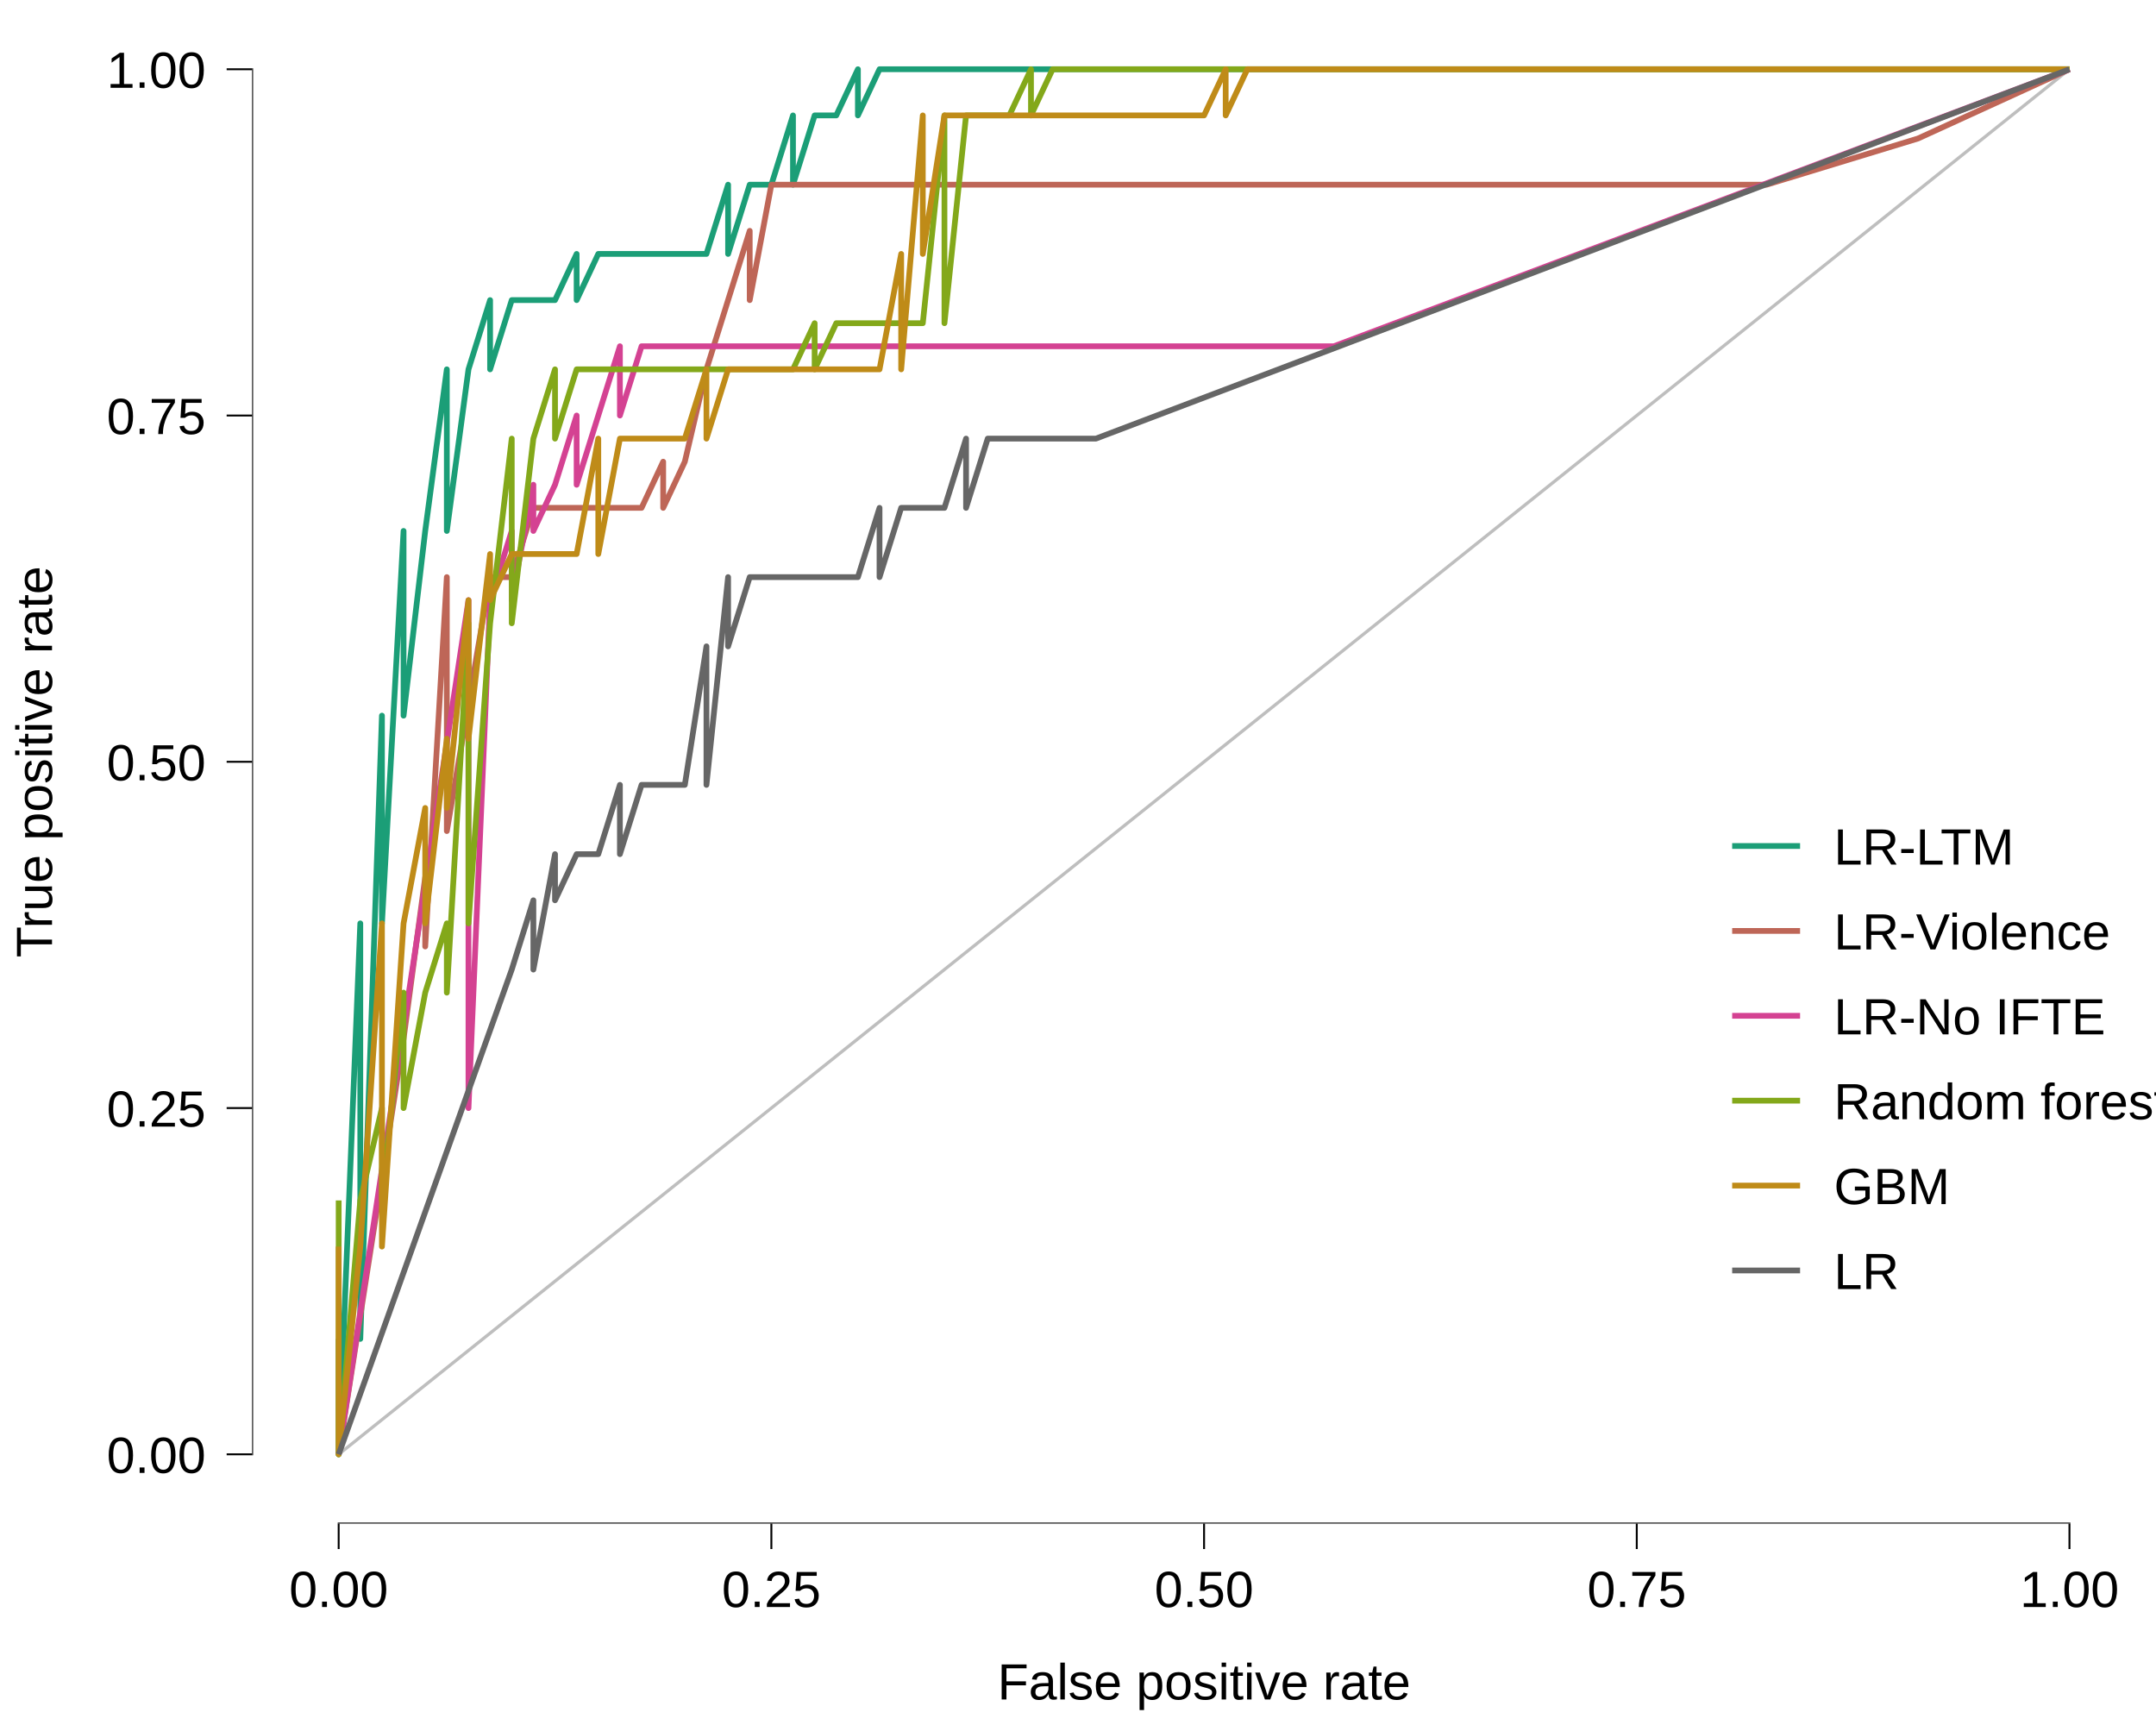
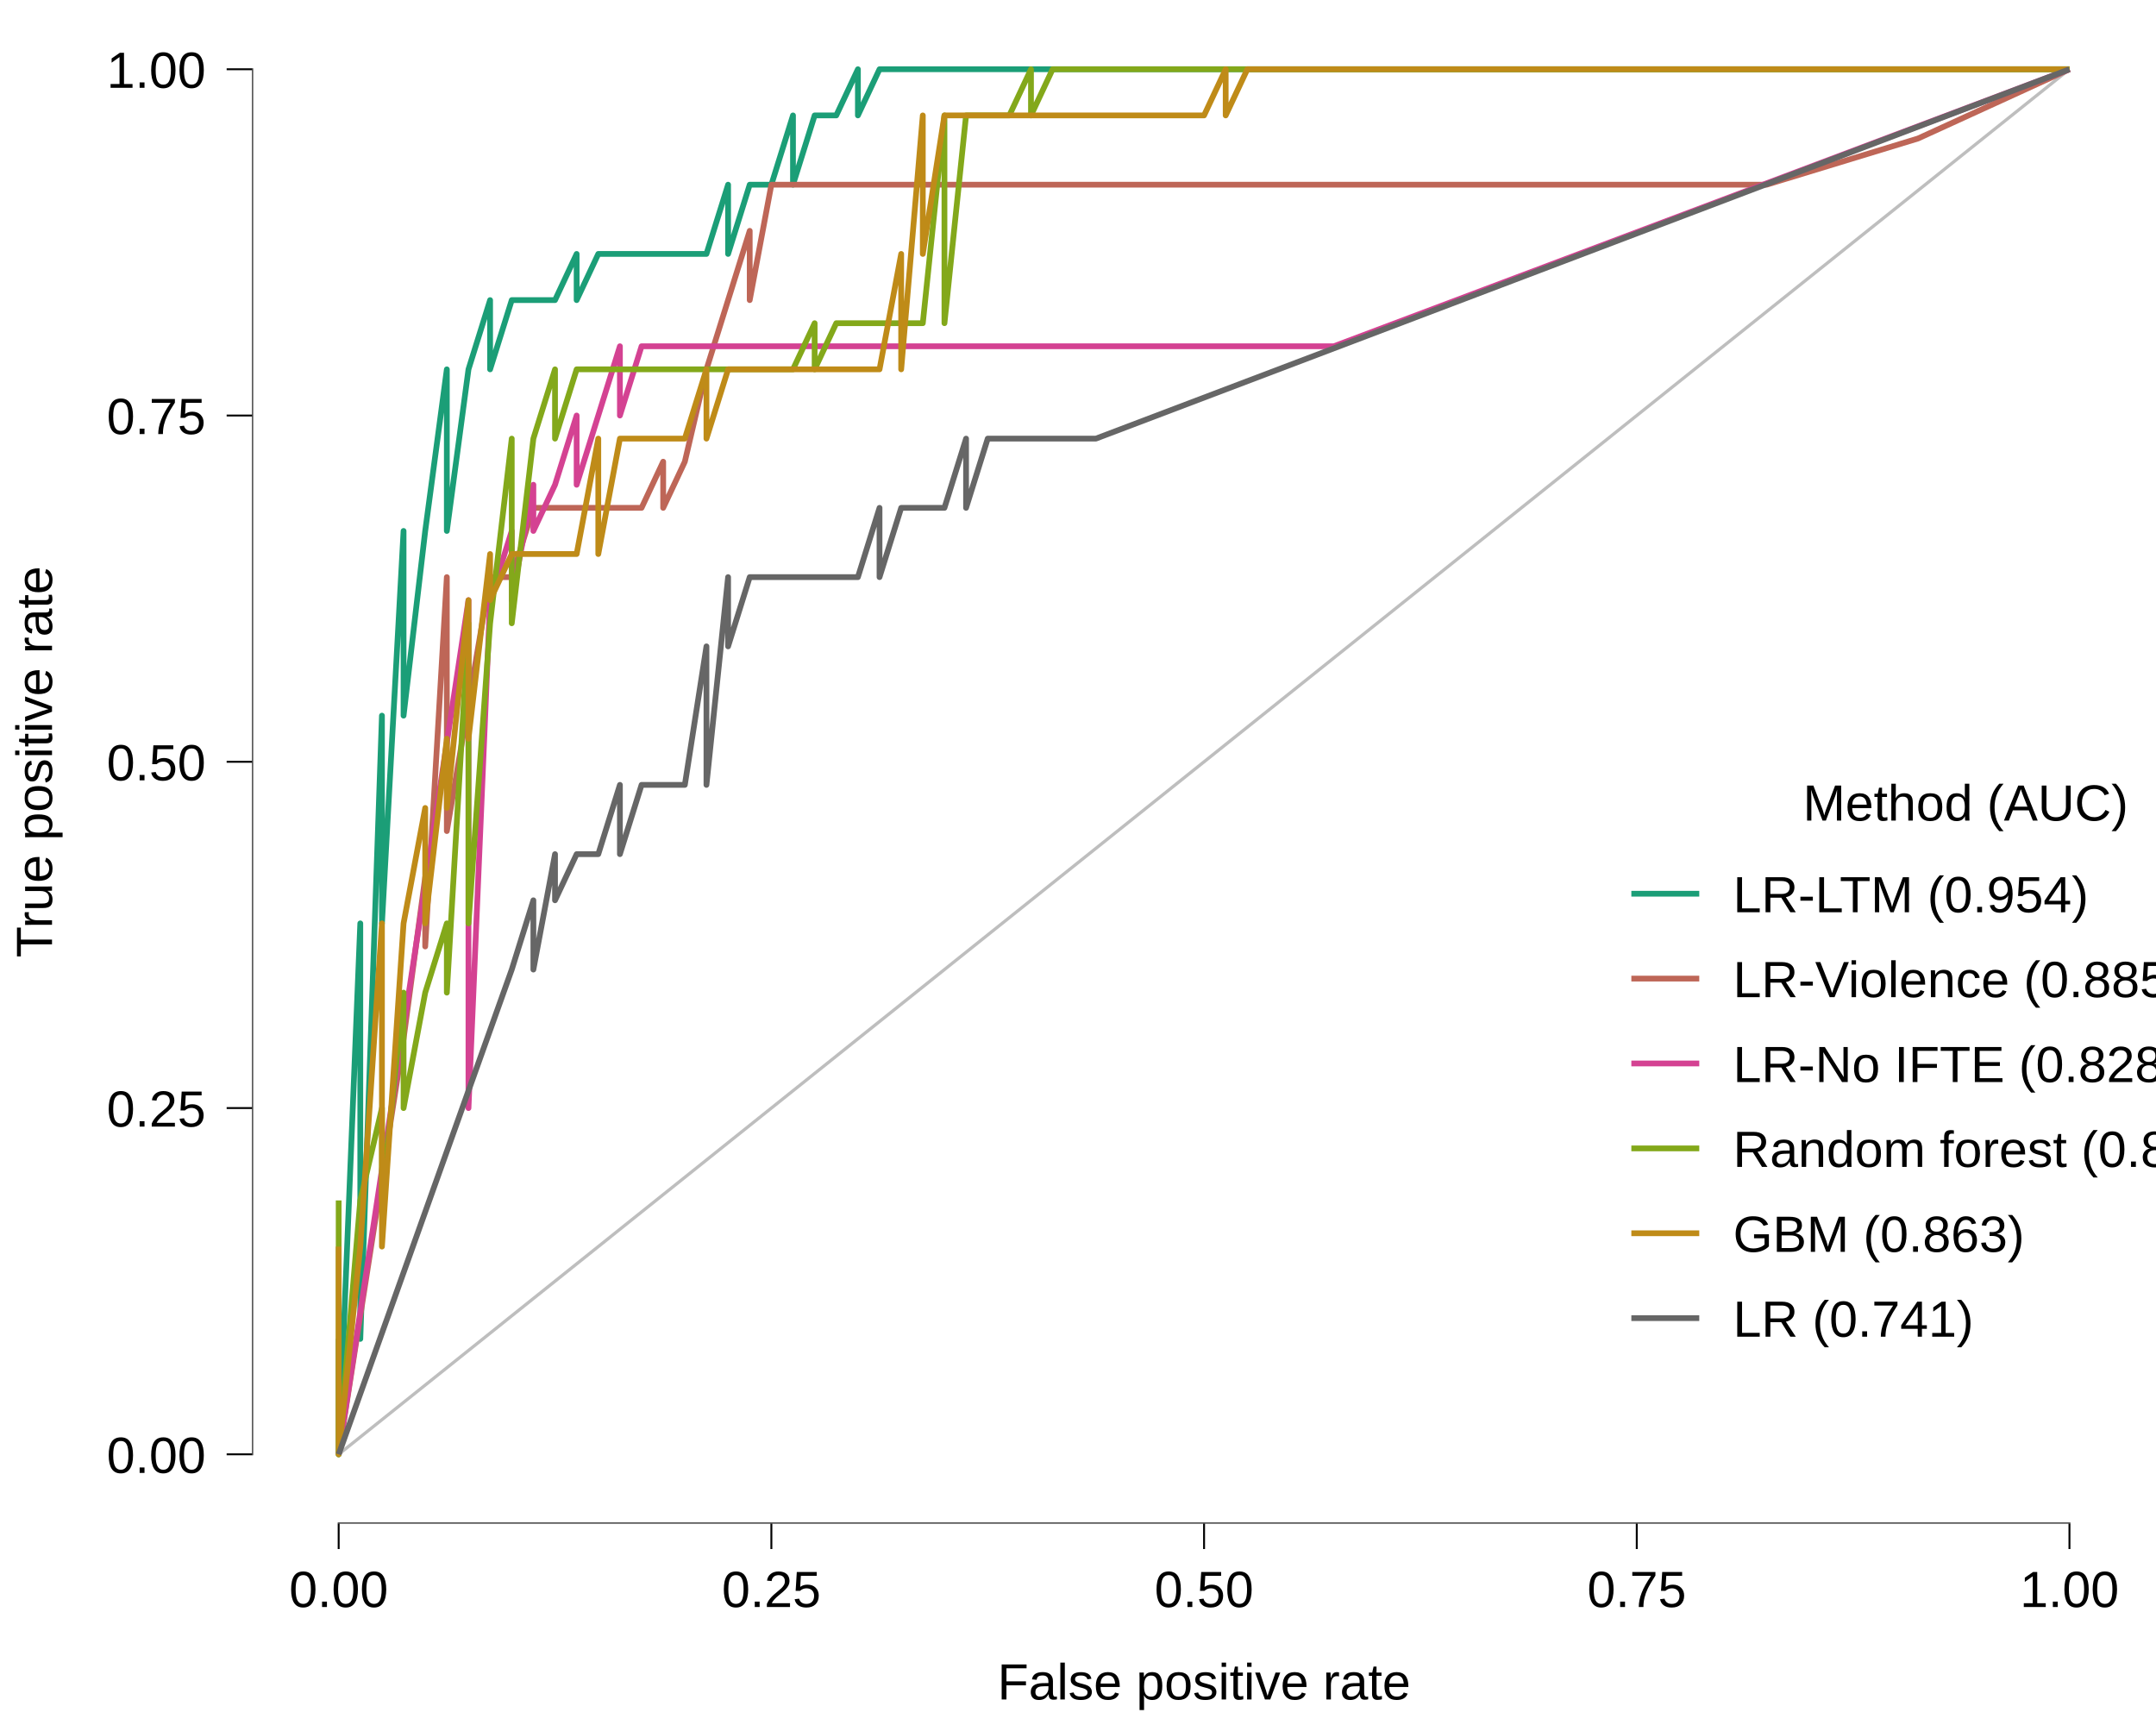
<svg xmlns="http://www.w3.org/2000/svg" class="svglite" width="720.00pt" height="576.00pt" viewBox="0 0 720.00 576.00">
  <defs>
    <style type="text/css">
    .svglite line, .svglite polyline, .svglite polygon, .svglite path, .svglite rect, .svglite circle {
      fill: none;
      stroke: #000000;
      stroke-linecap: round;
      stroke-linejoin: round;
      stroke-miterlimit: 10.00;
    }
    .svglite text {
      white-space: pre;
    }
  </style>
  </defs>
  <rect width="100%" height="100%" style="stroke: none; fill: #FFFFFF;" />
  <defs>
    <clipPath id="cpMC4wMHw3MjAuMDB8MC4wMHw1NzYuMDA=">
      <rect x="0.00" y="0.00" width="720.00" height="576.00" />
    </clipPath>
  </defs>
  <g clip-path="url(#cpMC4wMHw3MjAuMDB8MC4wMHw1NzYuMDA=)">
    <rect x="0.00" y="0.00" width="720.00" height="576.00" style="stroke-width: 10.67; stroke: none;" />
  </g>
  <defs>
    <clipPath id="cpODQuMjB8NzIwLjAwfDAuMDB8NTA4Ljc0">
      <rect x="84.20" y="0.00" width="635.80" height="508.74" />
    </clipPath>
  </defs>
  <g clip-path="url(#cpODQuMjB8NzIwLjAwfDAuMDB8NTA4Ljc0)">
    <rect x="84.20" y="0.00" width="635.80" height="508.74" style="stroke-width: 10.67; stroke: none;" />
    <line x1="113.10" y1="485.62" x2="691.10" y2="23.12" style="stroke-width: 1.07; stroke: #BEBEBE; stroke-linecap: butt;" />
    <polyline points="113.10,447.08 113.10,462.49 113.10,485.62 120.32,308.33 120.32,331.45 120.32,354.58 120.32,377.70 120.32,393.12 120.32,408.54 120.32,431.66 120.32,447.08 127.55,238.96 127.55,254.37 127.55,269.79 127.55,292.91 127.55,308.33 134.77,177.29 134.77,192.71 134.77,215.83 134.77,238.96 142.00,177.29 149.22,123.33 149.22,138.75 149.22,154.16 149.22,177.29 156.45,123.33 163.67,100.21 163.67,123.33 170.90,100.21 178.12,100.21 185.35,100.21 192.57,84.79 192.57,100.21 199.80,84.79 207.02,84.79 214.25,84.79 221.47,84.79 228.70,84.79 235.92,84.79 243.15,61.67 243.15,84.79 250.37,61.67 257.60,61.67 264.82,38.54 264.82,61.67 272.05,38.54 279.27,38.54 286.50,23.12 286.50,38.54 293.72,23.12 300.95,23.12 308.17,23.12 315.40,23.12 322.62,23.12 329.85,23.12 337.07,23.12 344.30,23.12 351.52,23.12 358.75,23.12 365.97,23.12 373.20,23.12 380.42,23.12 387.65,23.12 394.87,23.12 402.10,23.12 409.32,23.12 416.55,23.12 423.77,23.12 431.00,23.12 438.22,23.12 445.45,23.12 452.67,23.12 459.90,23.12 467.12,23.12 474.35,23.12 481.57,23.12 488.80,23.12 496.02,23.12 503.25,23.12 510.47,23.12 517.70,23.12 524.92,23.12 532.15,23.12 539.37,23.12 546.60,23.12 553.82,23.12 561.05,23.12 568.27,23.12 575.50,23.12 582.72,23.12 589.95,23.12 597.17,23.12 604.40,23.12 611.62,23.12 618.85,23.12 626.07,23.12 633.30,23.12 640.52,23.12 647.75,23.12 654.97,23.12 662.20,23.12 669.42,23.12 676.65,23.12 683.87,23.12 691.10,23.12 " style="stroke-width: 1.92; stroke: #1B9E77; stroke-linecap: butt;" />
    <polyline points="113.10,485.62 120.32,439.37 127.55,393.12 134.77,346.87 142.00,292.91 142.00,316.04 149.22,192.71 149.22,223.54 149.22,246.66 149.22,277.50 163.67,192.71 170.90,192.71 178.12,169.58 185.35,169.58 192.57,169.58 214.25,169.58 221.47,154.16 221.47,169.58 228.70,154.16 235.92,123.33 250.37,77.08 250.37,100.21 257.60,61.67 286.50,61.67 322.62,61.67 365.97,61.67 416.55,61.67 459.90,61.67 496.02,61.67 546.60,61.67 589.95,61.67 640.52,46.25 691.10,23.12 " style="stroke-width: 1.92; stroke: #BE6657; stroke-linecap: butt;" />
    <polyline points="113.10,485.62 156.45,200.41 156.45,215.83 156.45,238.96 156.45,262.08 156.45,277.50 156.45,300.62 156.45,323.75 156.45,339.16 156.45,354.58 156.45,370.00 163.67,200.41 170.90,177.29 170.90,200.41 178.12,161.87 178.12,177.29 185.35,161.87 192.57,138.75 192.57,161.87 199.80,138.75 207.02,115.62 207.02,138.75 214.25,115.62 221.47,115.62 228.70,115.62 235.92,115.62 243.15,115.62 250.37,115.62 257.60,115.62 264.82,115.62 272.05,115.62 279.27,115.62 286.50,115.62 293.72,115.62 300.95,115.62 308.17,115.62 315.40,115.62 322.62,115.62 329.85,115.62 337.07,115.62 344.30,115.62 351.52,115.62 358.75,115.62 365.97,115.62 373.20,115.62 380.42,115.62 387.65,115.62 394.87,115.62 402.10,115.62 409.32,115.62 416.55,115.62 423.77,115.62 431.00,115.62 438.22,115.62 445.45,115.62 691.10,23.12 " style="stroke-width: 1.92; stroke: #D44292; stroke-linecap: butt;" />
    <polyline points="113.10,400.83 113.10,416.25 113.10,439.37 113.10,462.49 113.10,485.62 120.32,400.83 127.55,370.00 127.55,385.41 127.55,400.83 134.77,331.45 134.77,354.58 134.77,370.00 142.00,331.45 149.22,308.33 149.22,331.45 156.45,208.12 156.45,223.54 156.45,238.96 156.45,254.37 156.45,269.79 156.45,285.21 156.45,308.33 163.67,208.12 170.90,146.46 170.90,169.58 170.90,185.00 170.90,208.12 178.12,146.46 185.35,123.33 185.35,146.46 192.57,123.33 199.80,123.33 207.02,123.33 214.25,123.33 221.47,123.33 228.70,123.33 235.92,123.33 243.15,123.33 250.37,123.33 257.60,123.33 264.82,123.33 272.05,107.92 272.05,123.33 279.27,107.92 286.50,107.92 293.72,107.92 300.95,107.92 308.17,107.92 315.40,38.54 315.40,61.67 315.40,84.79 315.40,107.92 322.62,38.54 329.85,38.54 337.07,38.54 344.30,23.12 344.30,38.54 351.52,23.12 358.75,23.12 365.97,23.12 373.20,23.12 380.42,23.12 387.65,23.12 394.87,23.12 402.10,23.12 409.32,23.12 416.55,23.12 423.77,23.12 431.00,23.12 438.22,23.12 445.45,23.12 452.67,23.12 459.90,23.12 467.12,23.12 474.35,23.12 481.57,23.12 488.80,23.12 496.02,23.12 503.25,23.12 510.47,23.12 517.70,23.12 524.92,23.12 532.15,23.12 539.37,23.12 546.60,23.12 553.82,23.12 561.05,23.12 568.27,23.12 575.50,23.12 582.72,23.12 589.95,23.12 597.17,23.12 604.40,23.12 611.62,23.12 618.85,23.12 626.07,23.12 633.30,23.12 640.52,23.12 647.75,23.12 654.97,23.12 662.20,23.12 669.42,23.12 676.65,23.12 683.87,23.12 691.10,23.12 " style="stroke-width: 1.92; stroke: #83A81A; stroke-linecap: butt;" />
    <polyline points="113.10,416.25 113.10,439.37 113.10,462.49 113.10,485.62 120.32,416.25 127.55,308.33 127.55,323.75 127.55,339.16 127.55,362.29 127.55,385.41 127.55,400.83 127.55,416.25 134.77,308.33 142.00,269.79 142.00,292.91 142.00,308.33 149.22,246.66 149.22,269.79 156.45,200.41 156.45,215.83 156.45,231.25 156.45,246.66 163.67,185.00 163.67,200.41 170.90,185.00 178.12,185.00 185.35,185.00 192.57,185.00 199.80,146.46 199.80,169.58 199.80,185.00 207.02,146.46 214.25,146.46 221.47,146.46 228.70,146.46 235.92,123.33 235.92,146.46 243.15,123.33 250.37,123.33 257.60,123.33 264.82,123.33 272.05,123.33 279.27,123.33 286.50,123.33 293.72,123.33 300.95,84.79 300.95,100.21 300.95,123.33 308.17,38.54 308.17,61.67 308.17,84.79 315.40,38.54 322.62,38.54 329.85,38.54 337.07,38.54 344.30,38.54 351.52,38.54 358.75,38.54 365.97,38.54 373.20,38.54 380.42,38.54 387.65,38.54 394.87,38.54 402.10,38.54 409.32,23.12 409.32,38.54 416.55,23.12 423.77,23.12 431.00,23.12 438.22,23.12 445.45,23.12 452.67,23.12 459.90,23.12 467.12,23.12 474.35,23.12 481.57,23.12 488.80,23.12 496.02,23.12 503.25,23.12 510.47,23.12 517.70,23.12 524.92,23.12 532.15,23.12 539.37,23.12 546.60,23.12 553.82,23.12 561.05,23.12 568.27,23.12 575.50,23.12 582.72,23.12 589.95,23.12 597.17,23.12 604.40,23.12 611.62,23.12 618.85,23.12 626.07,23.12 633.30,23.12 640.52,23.12 647.75,23.12 654.97,23.12 662.20,23.12 669.42,23.12 676.65,23.12 683.87,23.12 691.10,23.12 " style="stroke-width: 1.92; stroke: #BF8B18; stroke-linecap: butt;" />
    <polyline points="113.10,485.62 170.90,323.75 178.12,300.62 178.12,323.75 185.35,285.21 185.35,300.62 192.57,285.21 199.80,285.21 207.02,262.08 207.02,285.21 214.25,262.08 221.47,262.08 228.70,262.08 235.92,215.83 235.92,238.96 235.92,262.08 243.15,192.71 243.15,215.83 250.37,192.71 257.60,192.71 264.82,192.71 272.05,192.71 279.27,192.71 286.50,192.71 293.72,169.58 293.72,192.71 300.95,169.58 308.17,169.58 315.40,169.58 322.62,146.46 322.62,169.58 329.85,146.46 337.07,146.46 344.30,146.46 351.52,146.46 358.75,146.46 365.97,146.46 691.10,23.12 " style="stroke-width: 1.92; stroke: #666666; stroke-linecap: butt;" />
    <line x1="112.78" y1="508.74" x2="691.42" y2="508.74" style="stroke-width: 0.64; stroke-linecap: butt;" />
    <line x1="84.20" y1="485.94" x2="84.20" y2="22.81" style="stroke-width: 0.64; stroke-linecap: butt;" />
    <rect x="84.20" y="0.00" width="635.80" height="508.74" style="stroke-width: 0.00; stroke: none;" />
  </g>
  <g clip-path="url(#cpMC4wMHw3MjAuMDB8MC4wMHw1NzYuMDA=)">
    <polyline points="84.20,508.74 84.20,0.00 " style="stroke-width: 0.00; stroke: none; stroke-linecap: butt;" />
    <text x="68.72" y="491.82" text-anchor="end" style="font-size: 17.00px; font-family: &quot;Arimo&quot;;" textLength="37.85px" lengthAdjust="spacingAndGlyphs">0.00</text>
    <text x="68.72" y="376.19" text-anchor="end" style="font-size: 17.00px; font-family: &quot;Arimo&quot;;" textLength="37.85px" lengthAdjust="spacingAndGlyphs">0.25</text>
    <text x="68.72" y="260.57" text-anchor="end" style="font-size: 17.00px; font-family: &quot;Arimo&quot;;" textLength="37.85px" lengthAdjust="spacingAndGlyphs">0.50</text>
    <text x="68.72" y="144.94" text-anchor="end" style="font-size: 17.00px; font-family: &quot;Arimo&quot;;" textLength="37.85px" lengthAdjust="spacingAndGlyphs">0.75</text>
    <text x="68.72" y="29.32" text-anchor="end" style="font-size: 17.00px; font-family: &quot;Arimo&quot;;" textLength="37.85px" lengthAdjust="spacingAndGlyphs">1.00</text>
    <polyline points="75.69,485.62 84.20,485.62 " style="stroke-width: 0.64; stroke-linecap: butt;" />
    <polyline points="75.69,370.00 84.20,370.00 " style="stroke-width: 0.64; stroke-linecap: butt;" />
    <polyline points="75.69,254.37 84.20,254.37 " style="stroke-width: 0.64; stroke-linecap: butt;" />
    <polyline points="75.69,138.75 84.20,138.75 " style="stroke-width: 0.64; stroke-linecap: butt;" />
    <polyline points="75.69,23.12 84.20,23.12 " style="stroke-width: 0.64; stroke-linecap: butt;" />
    <polyline points="84.20,508.74 720.00,508.74 " style="stroke-width: 0.00; stroke: none; stroke-linecap: butt;" />
    <polyline points="113.10,517.25 113.10,508.74 " style="stroke-width: 0.64; stroke-linecap: butt;" />
    <polyline points="257.60,517.25 257.60,508.74 " style="stroke-width: 0.64; stroke-linecap: butt;" />
    <polyline points="402.10,517.25 402.10,508.74 " style="stroke-width: 0.64; stroke-linecap: butt;" />
    <polyline points="546.60,517.25 546.60,508.74 " style="stroke-width: 0.64; stroke-linecap: butt;" />
    <polyline points="691.10,517.25 691.10,508.74 " style="stroke-width: 0.64; stroke-linecap: butt;" />
    <text x="113.10" y="536.61" text-anchor="middle" style="font-size: 17.00px; font-family: &quot;Arimo&quot;;" textLength="37.85px" lengthAdjust="spacingAndGlyphs">0.00</text>
    <text x="257.60" y="536.61" text-anchor="middle" style="font-size: 17.00px; font-family: &quot;Arimo&quot;;" textLength="37.85px" lengthAdjust="spacingAndGlyphs">0.25</text>
    <text x="402.10" y="536.61" text-anchor="middle" style="font-size: 17.00px; font-family: &quot;Arimo&quot;;" textLength="37.85px" lengthAdjust="spacingAndGlyphs">0.50</text>
    <text x="546.60" y="536.61" text-anchor="middle" style="font-size: 17.00px; font-family: &quot;Arimo&quot;;" textLength="37.85px" lengthAdjust="spacingAndGlyphs">0.75</text>
    <text x="691.10" y="536.61" text-anchor="middle" style="font-size: 17.00px; font-family: &quot;Arimo&quot;;" textLength="37.85px" lengthAdjust="spacingAndGlyphs">1.00</text>
    <text x="402.10" y="567.48" text-anchor="middle" style="font-size: 17.00px; font-family: &quot;Arimo&quot;;" textLength="154.71px" lengthAdjust="spacingAndGlyphs">False positive rate</text>
    <text transform="translate(17.37,254.37) rotate(-90)" text-anchor="middle" style="font-size: 17.00px; font-family: &quot;Arimo&quot;;" textLength="148.15px" lengthAdjust="spacingAndGlyphs">True positive rate</text>
-     <rect x="570.15" y="254.37" width="172.55" height="189.51" style="stroke-width: 0.75; stroke: none;" />
-     <rect x="570.15" y="254.37" width="172.55" height="189.51" style="stroke-width: 10.67; stroke: none;" />
-     <rect x="575.62" y="268.32" width="28.35" height="28.35" style="stroke-width: 10.67; stroke: none;" />
-     <line x1="578.46" y1="282.49" x2="601.14" y2="282.49" style="stroke-width: 1.92; stroke: #1B9E77; stroke-linecap: butt;" />
-     <rect x="575.62" y="296.67" width="28.35" height="28.35" style="stroke-width: 10.67; stroke: none;" />
-     <line x1="578.46" y1="310.84" x2="601.14" y2="310.84" style="stroke-width: 1.92; stroke: #BE6657; stroke-linecap: butt;" />
-     <rect x="575.62" y="325.01" width="28.35" height="28.35" style="stroke-width: 10.67; stroke: none;" />
-     <line x1="578.46" y1="339.19" x2="601.14" y2="339.19" style="stroke-width: 1.92; stroke: #D44292; stroke-linecap: butt;" />
-     <rect x="575.62" y="353.36" width="28.35" height="28.35" style="stroke-width: 10.67; stroke: none;" />
-     <line x1="578.46" y1="367.53" x2="601.14" y2="367.53" style="stroke-width: 1.92; stroke: #83A81A; stroke-linecap: butt;" />
-     <rect x="575.62" y="381.71" width="28.35" height="28.35" style="stroke-width: 10.67; stroke: none;" />
-     <line x1="578.46" y1="395.88" x2="601.14" y2="395.88" style="stroke-width: 1.92; stroke: #BF8B18; stroke-linecap: butt;" />
-     <rect x="575.62" y="410.05" width="28.35" height="28.35" style="stroke-width: 10.67; stroke: none;" />
-     <line x1="578.46" y1="424.23" x2="601.14" y2="424.23" style="stroke-width: 1.92; stroke: #666666; stroke-linecap: butt;" />
-     <text x="612.44" y="288.69" style="font-size: 17.00px; font-family: &quot;Arimo&quot;;" textLength="58.90px" lengthAdjust="spacingAndGlyphs">LR-LTM</text>
-     <text x="612.44" y="317.04" style="font-size: 17.00px; font-family: &quot;Arimo&quot;;" textLength="97.87px" lengthAdjust="spacingAndGlyphs">LR-Violence</text>
-     <text x="612.44" y="345.38" style="font-size: 17.00px; font-family: &quot;Arimo&quot;;" textLength="90.86px" lengthAdjust="spacingAndGlyphs">LR-No IFTE</text>
-     <text x="612.44" y="373.73" style="font-size: 17.00px; font-family: &quot;Arimo&quot;;" textLength="124.78px" lengthAdjust="spacingAndGlyphs">Random forest</text>
-     <text x="612.44" y="402.07" style="font-size: 17.00px; font-family: &quot;Arimo&quot;;" textLength="39.51px" lengthAdjust="spacingAndGlyphs">GBM</text>
-     <text x="612.44" y="430.42" style="font-size: 17.00px; font-family: &quot;Arimo&quot;;" textLength="21.28px" lengthAdjust="spacingAndGlyphs">LR</text>
+     <rect x="536.48" y="254.37" width="239.88" height="205.43" style="stroke-width: 0.75; stroke: none;" />
+     <rect x="536.48" y="254.37" width="239.88" height="205.43" style="stroke-width: 10.67; stroke: none;" />
+     <text x="656.42" y="274.01" text-anchor="middle" style="font-size: 17.00px; font-family: &quot;Arimo&quot;;" textLength="118.38px" lengthAdjust="spacingAndGlyphs">Method (AUC)</text>
+     <rect x="541.96" y="284.25" width="28.35" height="28.35" style="stroke-width: 10.67; stroke: none;" />
+     <line x1="544.79" y1="298.42" x2="567.47" y2="298.42" style="stroke-width: 1.92; stroke: #1B9E77; stroke-linecap: butt;" />
+     <rect x="541.96" y="312.59" width="28.35" height="28.35" style="stroke-width: 10.67; stroke: none;" />
+     <line x1="544.79" y1="326.77" x2="567.47" y2="326.77" style="stroke-width: 1.92; stroke: #BE6657; stroke-linecap: butt;" />
+     <rect x="541.96" y="340.94" width="28.35" height="28.35" style="stroke-width: 10.67; stroke: none;" />
+     <line x1="544.79" y1="355.11" x2="567.47" y2="355.11" style="stroke-width: 1.92; stroke: #D44292; stroke-linecap: butt;" />
+     <rect x="541.96" y="369.29" width="28.35" height="28.35" style="stroke-width: 10.67; stroke: none;" />
+     <line x1="544.79" y1="383.46" x2="567.47" y2="383.46" style="stroke-width: 1.92; stroke: #83A81A; stroke-linecap: butt;" />
+     <rect x="541.96" y="397.63" width="28.35" height="28.35" style="stroke-width: 10.67; stroke: none;" />
+     <line x1="544.79" y1="411.81" x2="567.47" y2="411.81" style="stroke-width: 1.92; stroke: #BF8B18; stroke-linecap: butt;" />
+     <rect x="541.96" y="425.98" width="28.35" height="28.35" style="stroke-width: 10.67; stroke: none;" />
+     <line x1="544.79" y1="440.15" x2="567.47" y2="440.15" style="stroke-width: 1.92; stroke: #666666; stroke-linecap: butt;" />
+     <text x="578.77" y="304.61" style="font-size: 17.00px; font-family: &quot;Arimo&quot;;" textLength="126.23px" lengthAdjust="spacingAndGlyphs">LR-LTM (0.954)</text>
+     <text x="578.77" y="332.96" style="font-size: 17.00px; font-family: &quot;Arimo&quot;;" textLength="165.20px" lengthAdjust="spacingAndGlyphs">LR-Violence (0.885)</text>
+     <text x="578.77" y="361.31" style="font-size: 17.00px; font-family: &quot;Arimo&quot;;" textLength="158.20px" lengthAdjust="spacingAndGlyphs">LR-No IFTE (0.828)</text>
+     <text x="578.77" y="389.65" style="font-size: 17.00px; font-family: &quot;Arimo&quot;;" textLength="192.11px" lengthAdjust="spacingAndGlyphs">Random forest (0.890)</text>
+     <text x="578.77" y="418.00" style="font-size: 17.00px; font-family: &quot;Arimo&quot;;" textLength="106.84px" lengthAdjust="spacingAndGlyphs">GBM (0.863)</text>
+     <text x="578.77" y="446.35" style="font-size: 17.00px; font-family: &quot;Arimo&quot;;" textLength="88.61px" lengthAdjust="spacingAndGlyphs">LR (0.741)</text>
  </g>
</svg>
